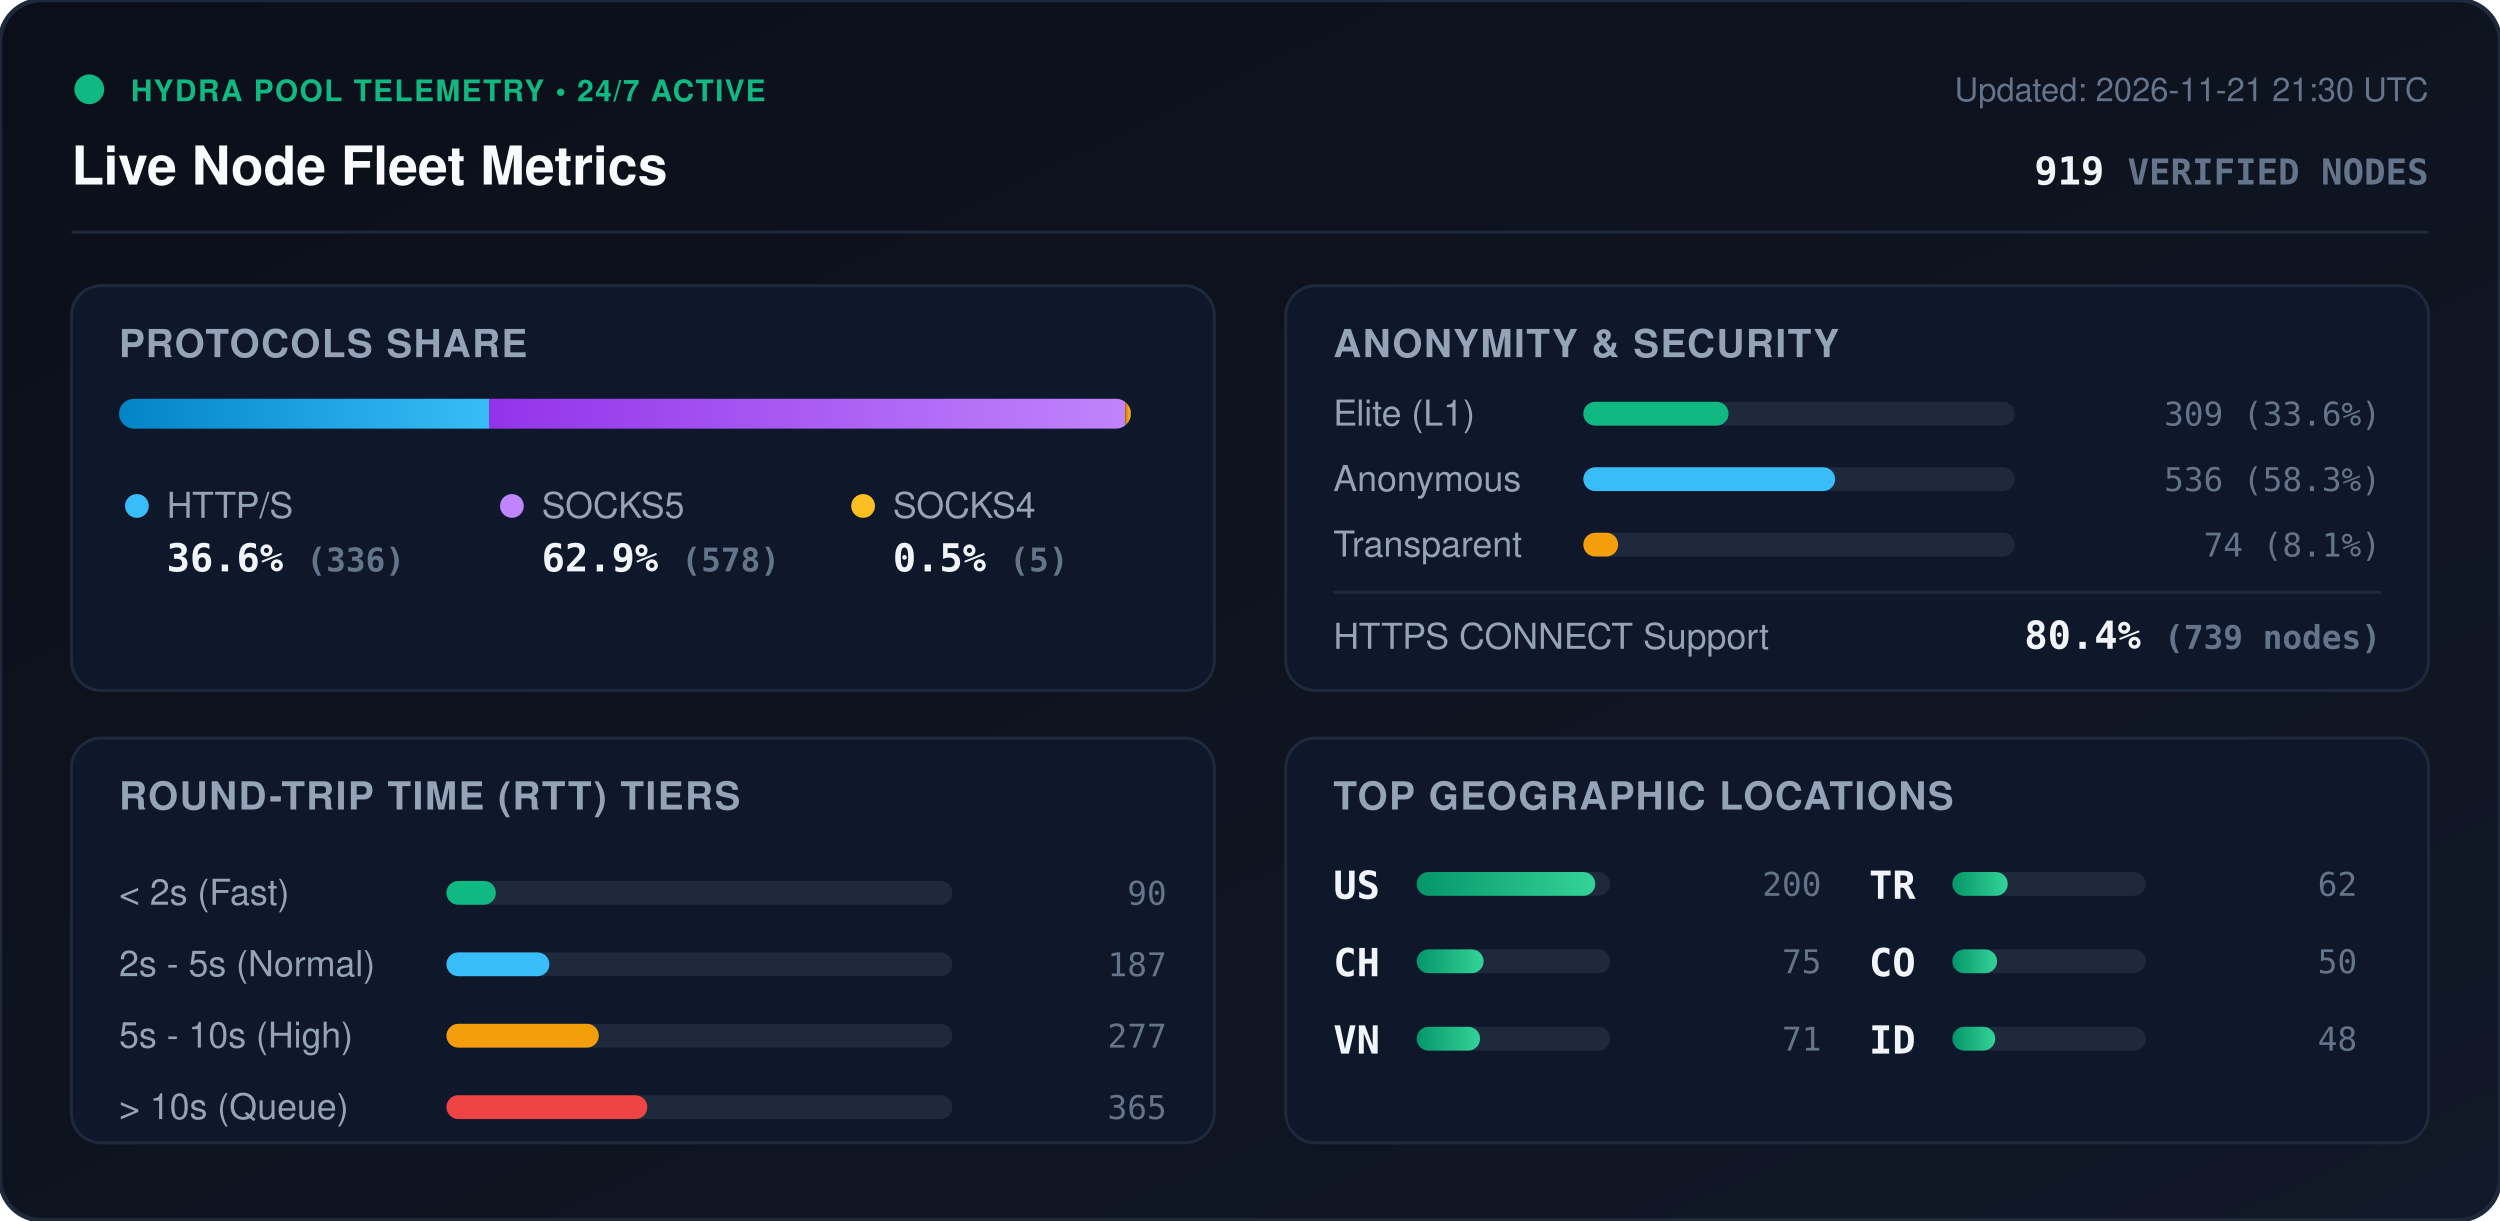
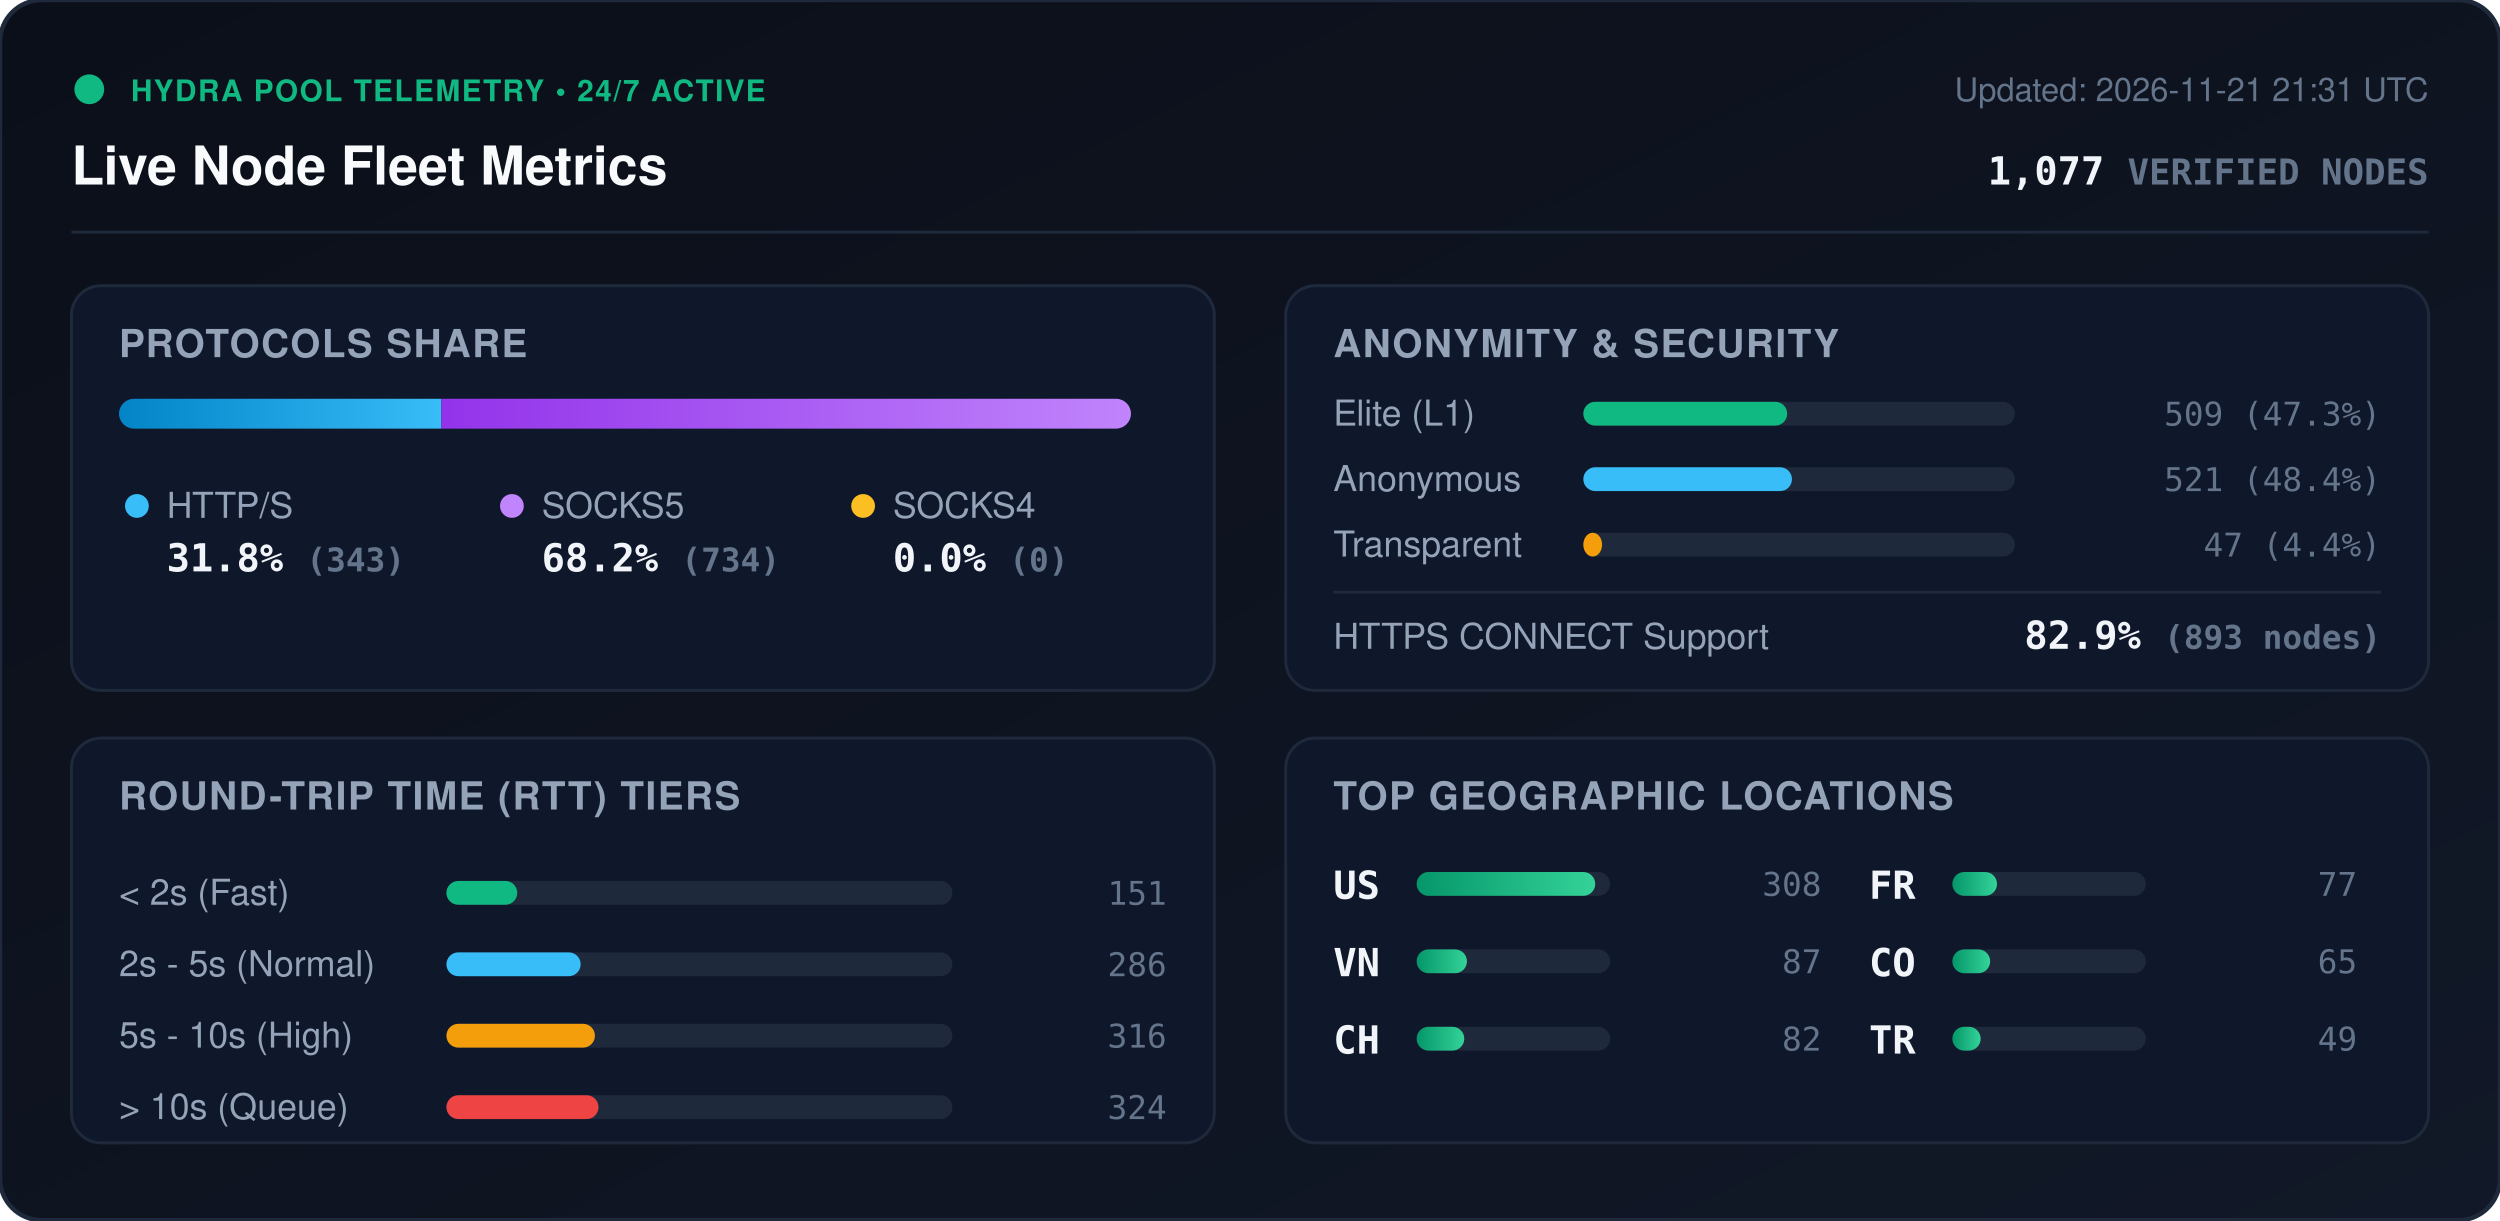
<svg xmlns="http://www.w3.org/2000/svg" viewBox="0 0 840 410" width="840" height="410" style="max-width: 100%; height: auto;">
  <defs>
    <linearGradient id="bg" x1="0%" y1="0%" x2="100%" y2="100%">
      <stop offset="0%" stop-color="#0b0f19" />
      <stop offset="100%" stop-color="#111827" />
    </linearGradient>
    <linearGradient id="bar-http" x1="0%" y1="0%" x2="100%" y2="0%">
      <stop offset="0%" stop-color="#0284c7" />
      <stop offset="100%" stop-color="#38bdf8" />
    </linearGradient>
    <linearGradient id="bar-socks5" x1="0%" y1="0%" x2="100%" y2="0%">
      <stop offset="0%" stop-color="#9333ea" />
      <stop offset="100%" stop-color="#c084fc" />
    </linearGradient>
    <linearGradient id="bar-socks4" x1="0%" y1="0%" x2="100%" y2="0%">
      <stop offset="0%" stop-color="#d97706" />
      <stop offset="100%" stop-color="#fbbf24" />
    </linearGradient>
    <linearGradient id="bar-green" x1="0%" y1="0%" x2="100%" y2="0%">
      <stop offset="0%" stop-color="#059669" />
      <stop offset="100%" stop-color="#34d399" />
    </linearGradient>
    <clipPath id="prog-track-clip">
      <rect width="340.0" height="10" rx="5" />
    </clipPath>
    <style>
      .title { font: 700 18px -apple-system, BlinkMacSystemFont, 'Segoe UI', Helvetica, Arial, sans-serif; fill: #f8fafc; }
      .sub { font: 500 11px -apple-system, BlinkMacSystemFont, 'Segoe UI', Helvetica, Arial, sans-serif; fill: #64748b; }
      .section-hdr { font: 600 13px -apple-system, BlinkMacSystemFont, 'Segoe UI', Helvetica, Arial, sans-serif; fill: #94a3b8; letter-spacing: 0.5px; }
      .metric-val { font: 700 13px -apple-system, BlinkMacSystemFont, 'Segoe UI', Helvetica, Arial, sans-serif; fill: #f1f5f9; }
      .metric-lbl { font: 500 12px -apple-system, BlinkMacSystemFont, 'Segoe UI', Helvetica, Arial, sans-serif; fill: #94a3b8; }
      .badge-txt { font: 700 10px -apple-system, BlinkMacSystemFont, 'Segoe UI', Helvetica, Arial, sans-serif; fill: #10b981; letter-spacing: 0.5px; }
      .mono { font-family: ui-monospace, SFMono-Regular, Menlo, Monaco, Consolas, monospace; }
      .pulse { animation: beacon 2s infinite ease-in-out; }
      @keyframes beacon { 0%, 100% { opacity: 1; } 50% { opacity: 0.35; } }
    </style>
  </defs>
  <rect width="840" height="410" rx="14" fill="url(#bg)" stroke="#1e293b" stroke-width="1.5" />
  <g transform="translate(24, 24)">
    <circle cx="6" cy="6" r="5" fill="#10b981" class="pulse" />
    <text x="20" y="10" class="badge-txt">HYDRA POOL TELEMETRY • 24/7 ACTIVE</text>
    <text x="0" y="38" class="title">Live Node Fleet Metrics</text>
-     <text x="792" y="10" text-anchor="end" class="sub">Updated: 2026-11-21 21:30 UTC</text>
-     <text x="792" y="38" text-anchor="end" class="metric-val mono" fill="#38bdf8">919 <tspan font-size="12" fill="#64748b">VERIFIED NODES</tspan>
+     <text x="792" y="10" text-anchor="end" class="sub">Updated: 2026-11-21 21:31 UTC</text>
+     <text x="792" y="38" text-anchor="end" class="metric-val mono" fill="#38bdf8">1,077 <tspan font-size="12" fill="#64748b">VERIFIED NODES</tspan>
    </text>
  </g>
  <line x1="24" y1="78" x2="816" y2="78" stroke="#1e293b" stroke-width="1" />
  <g transform="translate(24, 96)">
    <rect width="384" height="136" rx="10" fill="#0f172a" stroke="#1e293b" />
    <text x="16" y="24" class="section-hdr">PROTOCOLS SHARE</text>
    <g transform="translate(16, 38)">
      <rect width="340.0" height="10" rx="5" fill="#1e293b" />
      <g clip-path="url(#prog-track-clip)">
-         <rect x="0" width="124.3" height="10" fill="url(#bar-http)" />
-         <rect x="124.3" width="213.8" height="10" fill="url(#bar-socks5)" />
-         <rect x="338.1" width="1.8" height="10" fill="url(#bar-socks4)" />
+         <rect x="0" width="108.3" height="10" fill="url(#bar-http)" />
+         <rect x="108.3" width="231.7" height="10" fill="url(#bar-socks5)" />
+         <rect x="340.0" width="0.0" height="10" fill="url(#bar-socks4)" />
      </g>
    </g>
    <g transform="translate(16, 68)">
      <circle cx="6" cy="6" r="4" fill="#38bdf8" />
      <text x="16" y="10" class="metric-lbl">HTTP/S</text>
-       <text x="16" y="28" class="metric-val mono">36.6% <tspan font-size="11" fill="#64748b">(336)</tspan>
+       <text x="16" y="28" class="metric-val mono">31.8% <tspan font-size="11" fill="#64748b">(343)</tspan>
      </text>
      <circle cx="132" cy="6" r="4" fill="#c084fc" />
      <text x="142" y="10" class="metric-lbl">SOCKS5</text>
-       <text x="142" y="28" class="metric-val mono">62.9% <tspan font-size="11" fill="#64748b">(578)</tspan>
+       <text x="142" y="28" class="metric-val mono">68.2% <tspan font-size="11" fill="#64748b">(734)</tspan>
      </text>
      <circle cx="250" cy="6" r="4" fill="#fbbf24" />
      <text x="260" y="10" class="metric-lbl">SOCKS4</text>
-       <text x="260" y="28" class="metric-val mono">0.5% <tspan font-size="11" fill="#64748b">(5)</tspan>
+       <text x="260" y="28" class="metric-val mono">0.0% <tspan font-size="11" fill="#64748b">(0)</tspan>
      </text>
    </g>
  </g>
  <g transform="translate(432, 96)">
    <rect width="384" height="136" rx="10" fill="#0f172a" stroke="#1e293b" />
    <text x="16" y="24" class="section-hdr">ANONYMITY &amp; SECURITY</text>
    <text x="16" y="47" class="metric-lbl">Elite (L1)</text>
    <rect x="100" y="39" width="145.0" height="8" rx="4" fill="#1e293b" />
-     <rect x="100" y="39" width="48.8" height="8" rx="4" fill="#10b981" />
-     <text x="368" y="47" text-anchor="end" class="mono sub" fill="#e2e8f0">309 (33.6%)</text>
+     <rect x="100" y="39" width="68.5" height="8" rx="4" fill="#10b981" />
+     <text x="368" y="47" text-anchor="end" class="mono sub" fill="#e2e8f0">509 (47.3%)</text>
    <text x="16" y="69" class="metric-lbl">Anonymous</text>
    <rect x="100" y="61" width="145.0" height="8" rx="4" fill="#1e293b" />
-     <rect x="100" y="61" width="84.6" height="8" rx="4" fill="#38bdf8" />
-     <text x="368" y="69" text-anchor="end" class="mono sub" fill="#e2e8f0">536 (58.3%)</text>
+     <rect x="100" y="61" width="70.1" height="8" rx="4" fill="#38bdf8" />
+     <text x="368" y="69" text-anchor="end" class="mono sub" fill="#e2e8f0">521 (48.4%)</text>
    <text x="16" y="91" class="metric-lbl">Transparent</text>
    <rect x="100" y="83" width="145.0" height="8" rx="4" fill="#1e293b" />
-     <rect x="100" y="83" width="11.7" height="8" rx="4" fill="#f59e0b" />
-     <text x="368" y="91" text-anchor="end" class="mono sub" fill="#e2e8f0">74 (8.1%)</text>
+     <rect x="100" y="83" width="6.3" height="8" rx="4" fill="#f59e0b" />
+     <text x="368" y="91" text-anchor="end" class="mono sub" fill="#e2e8f0">47 (4.4%)</text>
    <line x1="16" y1="103" x2="368" y2="103" stroke="#1e293b" stroke-width="1" />
    <text x="16" y="122" class="metric-lbl">HTTPS CONNECT Support</text>
-     <text x="368" y="122" text-anchor="end" class="metric-val mono" fill="#34d399">80.4% <tspan font-size="11" fill="#64748b">(739 nodes)</tspan>
+     <text x="368" y="122" text-anchor="end" class="metric-val mono" fill="#34d399">82.9% <tspan font-size="11" fill="#64748b">(893 nodes)</tspan>
    </text>
  </g>
  <g transform="translate(24, 248)">
    <rect width="384" height="136" rx="10" fill="#0f172a" stroke="#1e293b" />
    <text x="16" y="24" class="section-hdr">ROUND-TRIP TIME (RTT) TIERS</text>
    <g transform="translate(16, 42)">
      <text x="0" y="14" class="metric-lbl">&lt; 2s (Fast)</text>
      <rect x="110" y="6" width="170" height="8" rx="4" fill="#1e293b" />
-       <rect x="110" y="6" width="16.6" height="8" rx="4" fill="#10b981" />
-       <text x="352" y="14" text-anchor="end" class="mono sub">90</text>
+       <rect x="110" y="6" width="23.8" height="8" rx="4" fill="#10b981" />
+       <text x="352" y="14" text-anchor="end" class="mono sub">151</text>
      <text x="0" y="38" class="metric-lbl">2s - 5s (Normal)</text>
      <rect x="110" y="30" width="170" height="8" rx="4" fill="#1e293b" />
-       <rect x="110" y="30" width="34.6" height="8" rx="4" fill="#38bdf8" />
-       <text x="352" y="38" text-anchor="end" class="mono sub">187</text>
+       <rect x="110" y="30" width="45.1" height="8" rx="4" fill="#38bdf8" />
+       <text x="352" y="38" text-anchor="end" class="mono sub">286</text>
      <text x="0" y="62" class="metric-lbl">5s - 10s (High)</text>
      <rect x="110" y="54" width="170" height="8" rx="4" fill="#1e293b" />
-       <rect x="110" y="54" width="51.2" height="8" rx="4" fill="#f59e0b" />
-       <text x="352" y="62" text-anchor="end" class="mono sub">277</text>
+       <rect x="110" y="54" width="49.9" height="8" rx="4" fill="#f59e0b" />
+       <text x="352" y="62" text-anchor="end" class="mono sub">316</text>
      <text x="0" y="86" class="metric-lbl">&gt; 10s (Queue)</text>
      <rect x="110" y="78" width="170" height="8" rx="4" fill="#1e293b" />
-       <rect x="110" y="78" width="67.5" height="8" rx="4" fill="#ef4444" />
-       <text x="352" y="86" text-anchor="end" class="mono sub">365</text>
+       <rect x="110" y="78" width="51.1" height="8" rx="4" fill="#ef4444" />
+       <text x="352" y="86" text-anchor="end" class="mono sub">324</text>
    </g>
  </g>
  <g transform="translate(432, 248)">
    <rect width="384" height="136" rx="10" fill="#0f172a" stroke="#1e293b" />
    <text x="16" y="24" class="section-hdr">TOP GEOGRAPHIC LOCATIONS</text>
    <g transform="translate(16, 42)">
      <g transform="translate(0, 0)">
        <text x="0" y="12" class="mono metric-val" font-size="12">US</text>
        <rect x="28" y="3" width="65" height="8" rx="4" fill="#1e293b" />
        <rect x="28" y="3" width="60.0" height="8" rx="4" fill="url(#bar-green)" />
-         <text x="164" y="11" text-anchor="end" class="mono sub">200</text>
+         <text x="164" y="11" text-anchor="end" class="mono sub">308</text>
      </g>
      <g transform="translate(0, 26)">
+         <text x="0" y="12" class="mono metric-val" font-size="12">VN</text>
+         <rect x="28" y="3" width="65" height="8" rx="4" fill="#1e293b" />
+         <rect x="28" y="3" width="16.9" height="8" rx="4" fill="url(#bar-green)" />
+         <text x="164" y="11" text-anchor="end" class="mono sub">87</text>
+       </g>
+       <g transform="translate(0, 52)">
        <text x="0" y="12" class="mono metric-val" font-size="12">CH</text>
        <rect x="28" y="3" width="65" height="8" rx="4" fill="#1e293b" />
-         <rect x="28" y="3" width="22.5" height="8" rx="4" fill="url(#bar-green)" />
-         <text x="164" y="11" text-anchor="end" class="mono sub">75</text>
-       </g>
-       <g transform="translate(0, 52)">
-         <text x="0" y="12" class="mono metric-val" font-size="12">VN</text>
-         <rect x="28" y="3" width="65" height="8" rx="4" fill="#1e293b" />
-         <rect x="28" y="3" width="21.3" height="8" rx="4" fill="url(#bar-green)" />
-         <text x="164" y="11" text-anchor="end" class="mono sub">71</text>
+         <rect x="28" y="3" width="16.0" height="8" rx="4" fill="url(#bar-green)" />
+         <text x="164" y="11" text-anchor="end" class="mono sub">82</text>
      </g>
      <g transform="translate(180, 0)">
-         <text x="0" y="12" class="mono metric-val" font-size="12">TR</text>
+         <text x="0" y="12" class="mono metric-val" font-size="12">FR</text>
        <rect x="28" y="3" width="65" height="8" rx="4" fill="#1e293b" />
-         <rect x="28" y="3" width="18.6" height="8" rx="4" fill="url(#bar-green)" />
-         <text x="164" y="11" text-anchor="end" class="mono sub">62</text>
+         <rect x="28" y="3" width="15.0" height="8" rx="4" fill="url(#bar-green)" />
+         <text x="164" y="11" text-anchor="end" class="mono sub">77</text>
      </g>
      <g transform="translate(180, 26)">
        <text x="0" y="12" class="mono metric-val" font-size="12">CO</text>
        <rect x="28" y="3" width="65" height="8" rx="4" fill="#1e293b" />
-         <rect x="28" y="3" width="15.0" height="8" rx="4" fill="url(#bar-green)" />
-         <text x="164" y="11" text-anchor="end" class="mono sub">50</text>
+         <rect x="28" y="3" width="12.7" height="8" rx="4" fill="url(#bar-green)" />
+         <text x="164" y="11" text-anchor="end" class="mono sub">65</text>
      </g>
      <g transform="translate(180, 52)">
-         <text x="0" y="12" class="mono metric-val" font-size="12">ID</text>
+         <text x="0" y="12" class="mono metric-val" font-size="12">TR</text>
        <rect x="28" y="3" width="65" height="8" rx="4" fill="#1e293b" />
-         <rect x="28" y="3" width="14.4" height="8" rx="4" fill="url(#bar-green)" />
-         <text x="164" y="11" text-anchor="end" class="mono sub">48</text>
+         <rect x="28" y="3" width="9.5" height="8" rx="4" fill="url(#bar-green)" />
+         <text x="164" y="11" text-anchor="end" class="mono sub">49</text>
      </g>
    </g>
  </g>
</svg>
